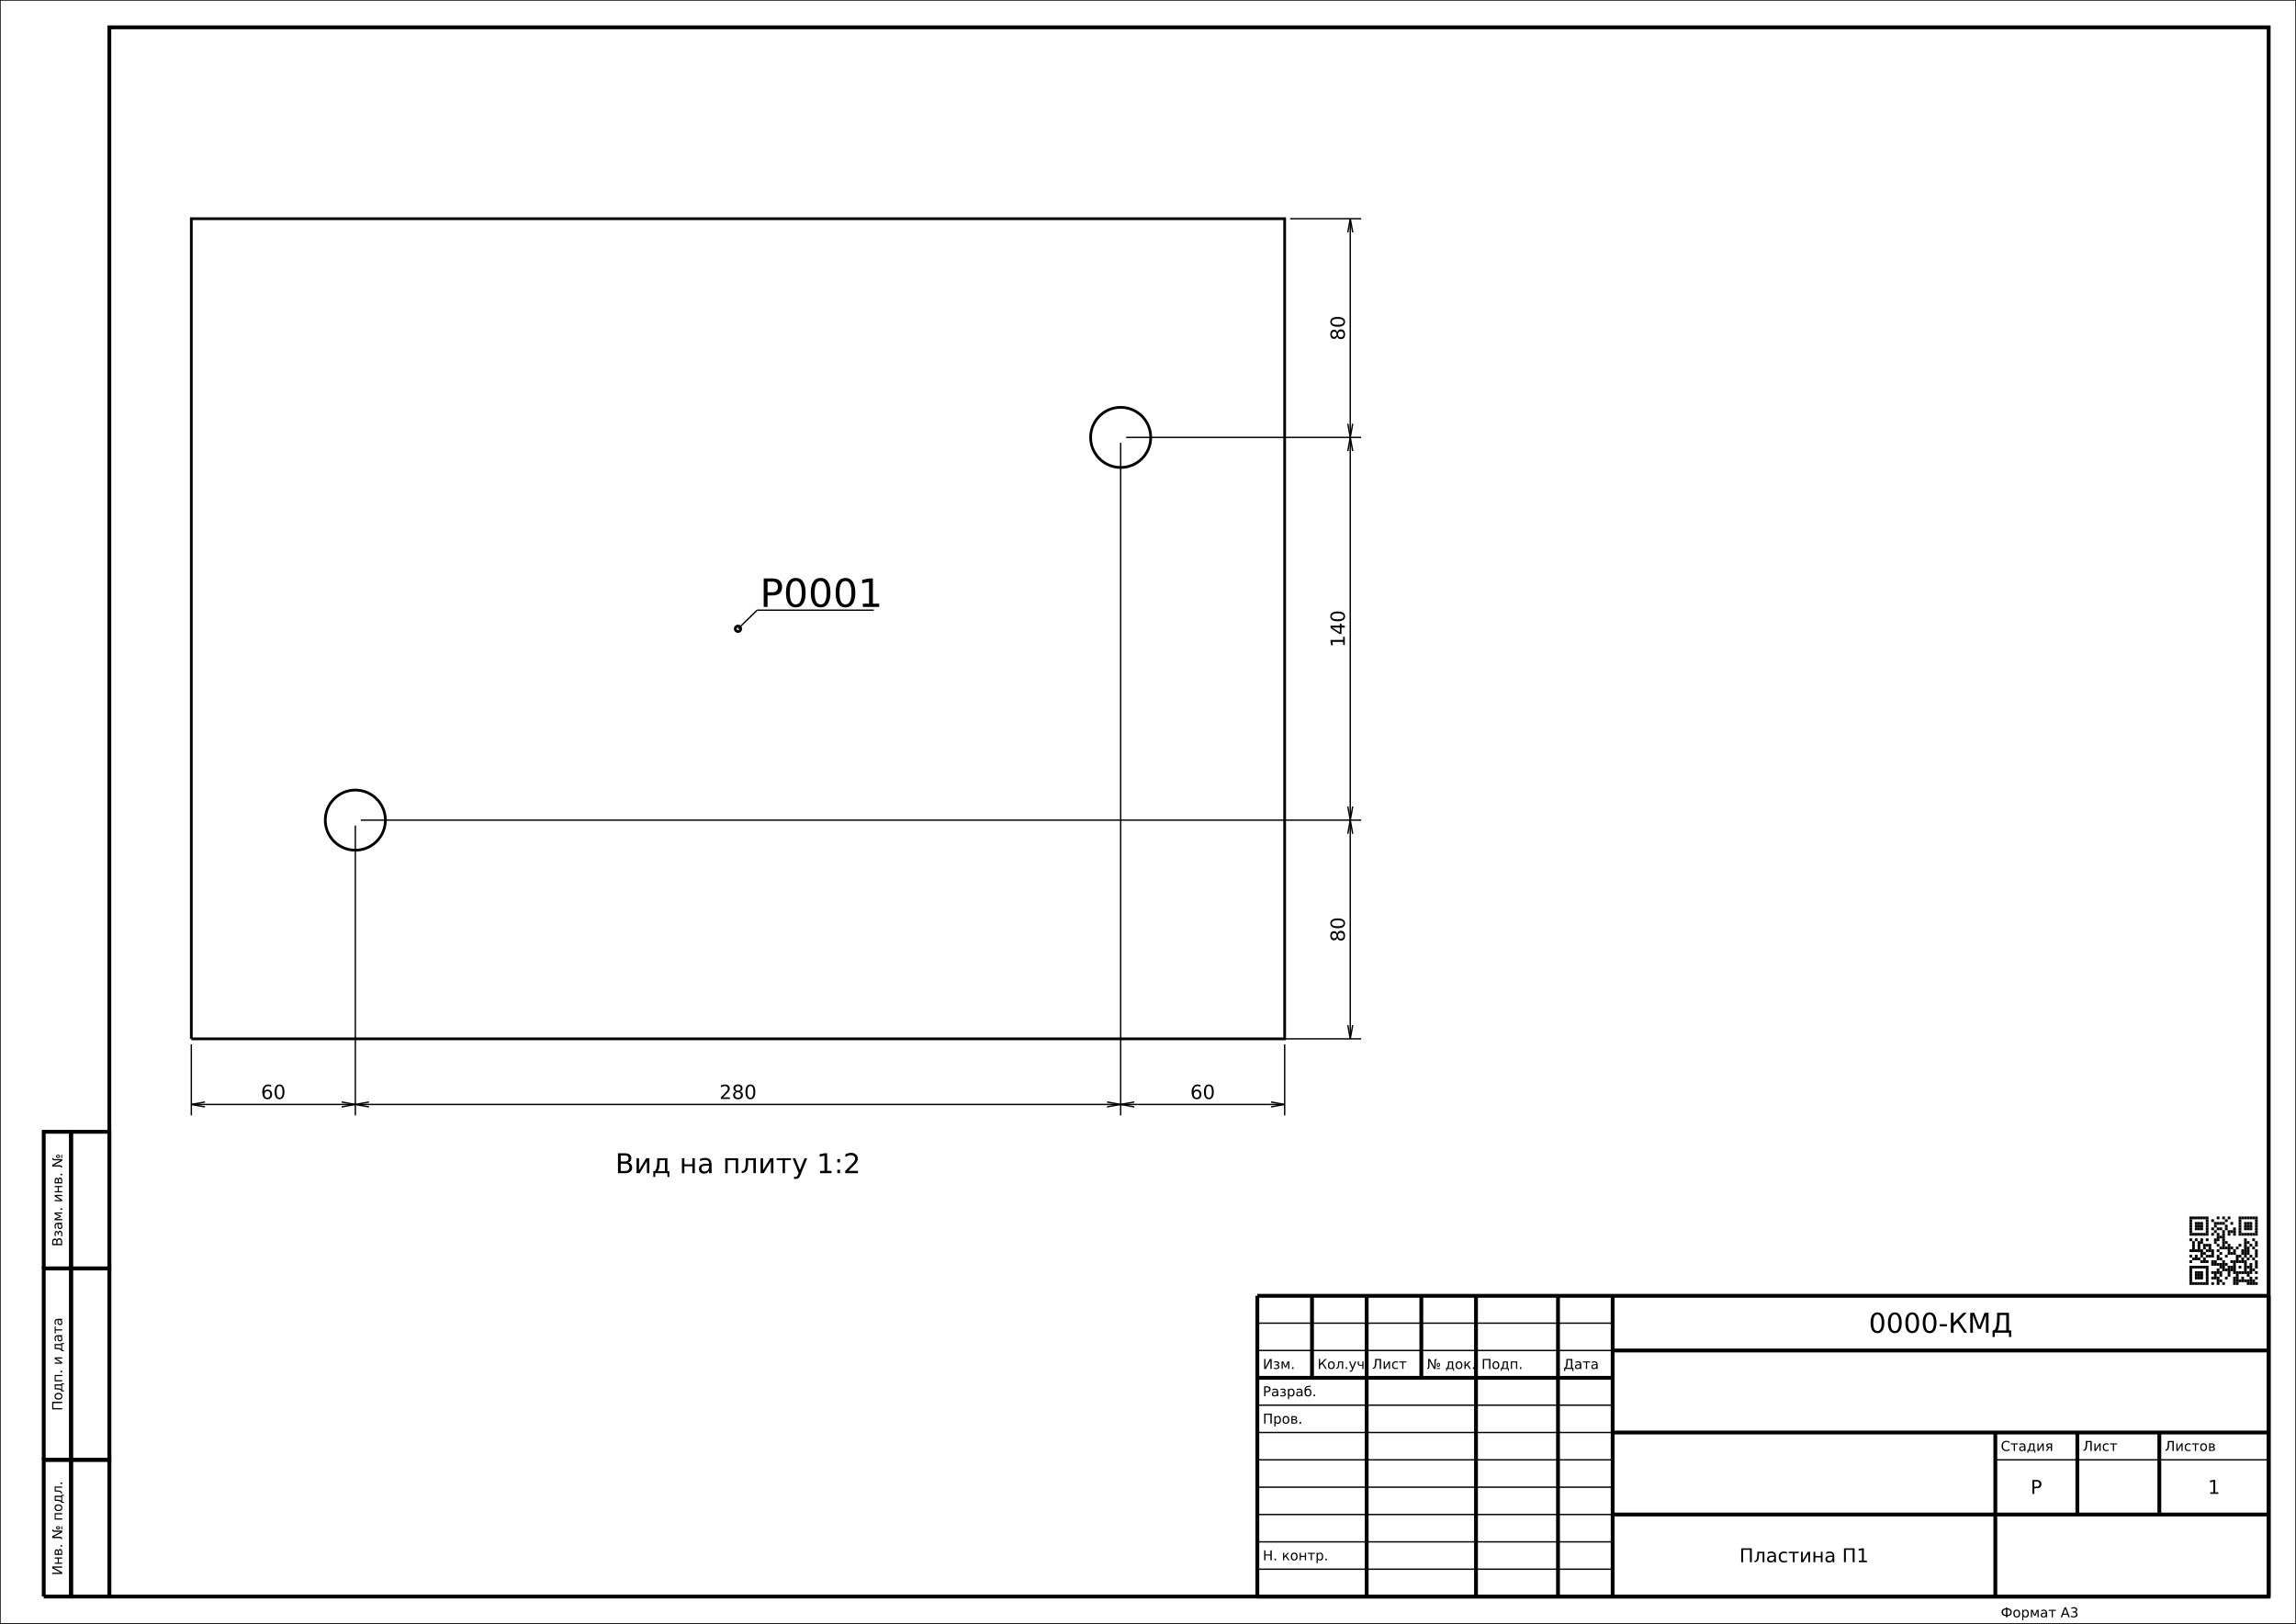
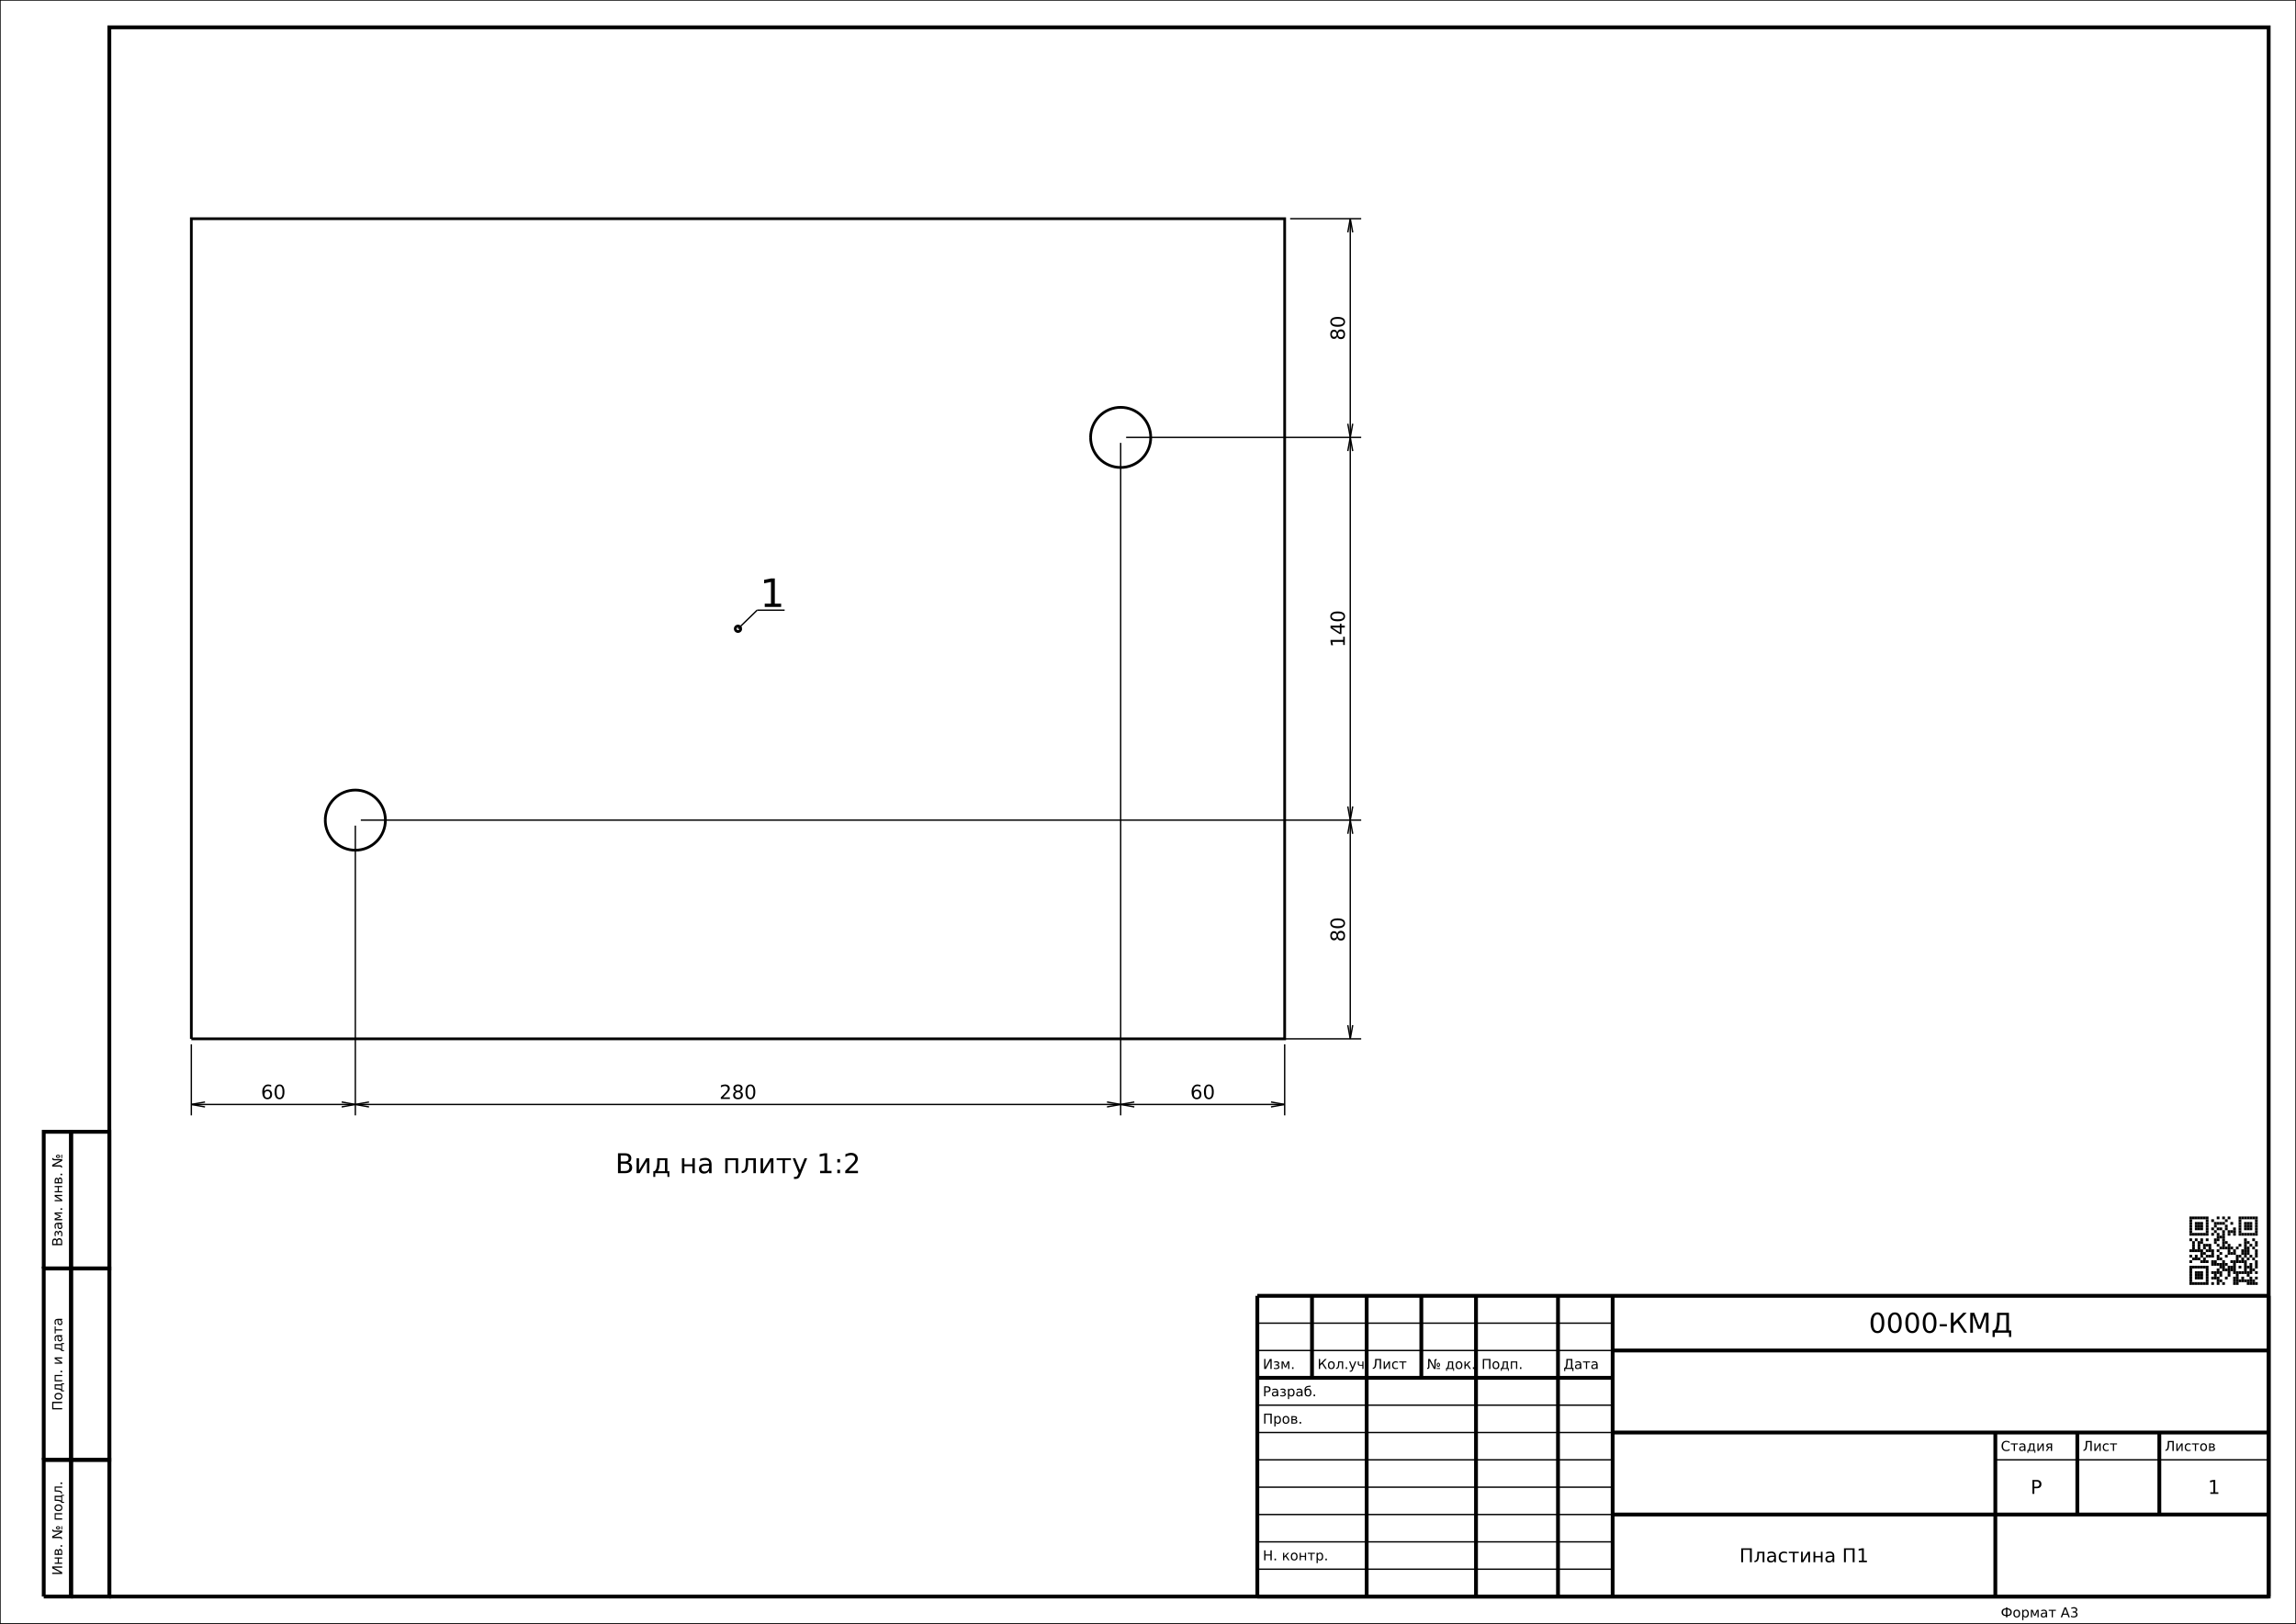
<svg xmlns="http://www.w3.org/2000/svg" width="420mm" height="297mm" viewBox="0 0 420 297" font-family="DejaVu Sans, Arial, sans-serif" data-drawing="901">
  <rect width="420" height="297" fill="#fff" />
  <polyline class="Thin" points="0,297 420,297 420,0 0,0 0,297" fill="none" stroke="#000" stroke-width="0.25" />
  <polyline class="Frame" points="20,292 415,292 415,5 20,5 20,292" fill="none" stroke="#000" stroke-width="0.7" />
  <polyline class="Frame" points="230,292 415,292" fill="none" stroke="#000" stroke-width="0.7" />
  <polyline class="Frame" points="415,292 415,237" fill="none" stroke="#000" stroke-width="0.7" />
  <polyline class="Frame" points="415,237 230,237" fill="none" stroke="#000" stroke-width="0.7" />
  <polyline class="Frame" points="230,237 230,292" fill="none" stroke="#000" stroke-width="0.7" />
  <polyline class="Thin" points="230,287 295,287" fill="none" stroke="#000" stroke-width="0.25" />
  <polyline class="Thin" points="230,282 295,282" fill="none" stroke="#000" stroke-width="0.25" />
  <polyline class="Thin" points="230,277 295,277" fill="none" stroke="#000" stroke-width="0.25" />
  <polyline class="Thin" points="230,272 295,272" fill="none" stroke="#000" stroke-width="0.25" />
  <polyline class="Thin" points="230,267 295,267" fill="none" stroke="#000" stroke-width="0.25" />
  <polyline class="Thin" points="230,262 295,262" fill="none" stroke="#000" stroke-width="0.25" />
  <polyline class="Thin" points="230,257 295,257" fill="none" stroke="#000" stroke-width="0.25" />
  <polyline class="Frame" points="230,252 295,252" fill="none" stroke="#000" stroke-width="0.7" />
  <polyline class="Thin" points="230,247 295,247" fill="none" stroke="#000" stroke-width="0.25" />
  <polyline class="Thin" points="230,242 295,242" fill="none" stroke="#000" stroke-width="0.25" />
  <polyline class="Frame" points="240,252 240,237" fill="none" stroke="#000" stroke-width="0.7" />
  <polyline class="Frame" points="260,252 260,237" fill="none" stroke="#000" stroke-width="0.7" />
  <polyline class="Frame" points="250,292 250,237" fill="none" stroke="#000" stroke-width="0.7" />
  <polyline class="Frame" points="270,292 270,237" fill="none" stroke="#000" stroke-width="0.7" />
  <polyline class="Frame" points="285,292 285,237" fill="none" stroke="#000" stroke-width="0.7" />
  <polyline class="Frame" points="295,292 295,237" fill="none" stroke="#000" stroke-width="0.7" />
  <polyline class="Frame" points="295,247 415,247" fill="none" stroke="#000" stroke-width="0.7" />
  <polyline class="Frame" points="295,262 415,262" fill="none" stroke="#000" stroke-width="0.7" />
  <polyline class="Thin" points="365,267 415,267" fill="none" stroke="#000" stroke-width="0.25" />
  <polyline class="Frame" points="295,277 415,277" fill="none" stroke="#000" stroke-width="0.7" />
  <polyline class="Frame" points="365,292 365,262" fill="none" stroke="#000" stroke-width="0.7" />
  <polyline class="Frame" points="380,277 380,262" fill="none" stroke="#000" stroke-width="0.7" />
  <polyline class="Frame" points="395,277 395,262" fill="none" stroke="#000" stroke-width="0.7" />
  <polyline class="Frame" points="8,292 13,292 13,267 8,267 8,292" fill="none" stroke="#000" stroke-width="0.7" />
  <polyline class="Frame" points="13,292 20,292 20,267 13,267 13,292" fill="none" stroke="#000" stroke-width="0.7" />
  <polyline class="Frame" points="8,267 13,267 13,232 8,232 8,267" fill="none" stroke="#000" stroke-width="0.7" />
  <polyline class="Frame" points="13,267 20,267 20,232 13,232 13,267" fill="none" stroke="#000" stroke-width="0.7" />
  <polyline class="Frame" points="8,232 13,232 13,207 8,207 8,232" fill="none" stroke="#000" stroke-width="0.7" />
  <polyline class="Frame" points="13,232 20,232 20,207 13,207 13,232" fill="none" stroke="#000" stroke-width="0.7" />
  <rect x="400.5" y="222.5" width="0.5" height="0.5" fill="#000" />
  <rect x="401" y="222.5" width="0.5" height="0.5" fill="#000" />
  <rect x="401.5" y="222.5" width="0.5" height="0.5" fill="#000" />
  <rect x="402" y="222.5" width="0.5" height="0.5" fill="#000" />
  <rect x="402.5" y="222.5" width="0.5" height="0.5" fill="#000" />
  <rect x="403" y="222.5" width="0.5" height="0.5" fill="#000" />
  <rect x="403.5" y="222.5" width="0.5" height="0.5" fill="#000" />
  <rect x="405.5" y="222.5" width="0.5" height="0.5" fill="#000" />
  <rect x="406.5" y="222.5" width="0.5" height="0.5" fill="#000" />
  <rect x="407.5" y="222.5" width="0.5" height="0.5" fill="#000" />
  <rect x="409.5" y="222.5" width="0.5" height="0.5" fill="#000" />
  <rect x="410" y="222.5" width="0.5" height="0.5" fill="#000" />
  <rect x="410.5" y="222.5" width="0.5" height="0.5" fill="#000" />
  <rect x="411" y="222.5" width="0.5" height="0.5" fill="#000" />
  <rect x="411.5" y="222.5" width="0.5" height="0.5" fill="#000" />
  <rect x="412" y="222.5" width="0.5" height="0.5" fill="#000" />
  <rect x="412.5" y="222.5" width="0.5" height="0.5" fill="#000" />
  <rect x="400.5" y="223" width="0.5" height="0.5" fill="#000" />
  <rect x="403.5" y="223" width="0.5" height="0.5" fill="#000" />
  <rect x="404.5" y="223" width="0.5" height="0.5" fill="#000" />
  <rect x="407" y="223" width="0.5" height="0.5" fill="#000" />
  <rect x="409.5" y="223" width="0.5" height="0.5" fill="#000" />
  <rect x="412.5" y="223" width="0.5" height="0.5" fill="#000" />
  <rect x="400.5" y="223.5" width="0.5" height="0.5" fill="#000" />
  <rect x="401.5" y="223.5" width="0.5" height="0.5" fill="#000" />
  <rect x="402" y="223.5" width="0.5" height="0.5" fill="#000" />
  <rect x="402.5" y="223.5" width="0.5" height="0.5" fill="#000" />
  <rect x="403.5" y="223.5" width="0.5" height="0.5" fill="#000" />
  <rect x="405" y="223.5" width="0.5" height="0.5" fill="#000" />
  <rect x="405.5" y="223.5" width="0.5" height="0.5" fill="#000" />
  <rect x="406" y="223.5" width="0.5" height="0.5" fill="#000" />
  <rect x="406.5" y="223.5" width="0.5" height="0.5" fill="#000" />
  <rect x="408" y="223.5" width="0.5" height="0.5" fill="#000" />
  <rect x="409.5" y="223.5" width="0.5" height="0.5" fill="#000" />
  <rect x="410.5" y="223.5" width="0.5" height="0.5" fill="#000" />
  <rect x="411" y="223.5" width="0.5" height="0.5" fill="#000" />
  <rect x="411.5" y="223.5" width="0.5" height="0.5" fill="#000" />
  <rect x="412.5" y="223.5" width="0.5" height="0.5" fill="#000" />
  <rect x="400.5" y="224" width="0.5" height="0.5" fill="#000" />
  <rect x="401.5" y="224" width="0.5" height="0.5" fill="#000" />
  <rect x="402" y="224" width="0.5" height="0.5" fill="#000" />
  <rect x="402.5" y="224" width="0.5" height="0.5" fill="#000" />
  <rect x="403.5" y="224" width="0.5" height="0.5" fill="#000" />
  <rect x="405" y="224" width="0.5" height="0.5" fill="#000" />
  <rect x="407" y="224" width="0.5" height="0.5" fill="#000" />
  <rect x="409.5" y="224" width="0.5" height="0.5" fill="#000" />
  <rect x="410.5" y="224" width="0.5" height="0.5" fill="#000" />
  <rect x="411" y="224" width="0.5" height="0.5" fill="#000" />
  <rect x="411.5" y="224" width="0.5" height="0.5" fill="#000" />
  <rect x="412.5" y="224" width="0.5" height="0.5" fill="#000" />
  <rect x="400.5" y="224.5" width="0.5" height="0.5" fill="#000" />
  <rect x="401.5" y="224.5" width="0.5" height="0.5" fill="#000" />
  <rect x="402" y="224.5" width="0.5" height="0.5" fill="#000" />
  <rect x="402.5" y="224.5" width="0.5" height="0.5" fill="#000" />
  <rect x="403.5" y="224.5" width="0.5" height="0.5" fill="#000" />
  <rect x="404.5" y="224.5" width="0.5" height="0.5" fill="#000" />
  <rect x="405.5" y="224.5" width="0.5" height="0.5" fill="#000" />
  <rect x="406" y="224.5" width="0.5" height="0.5" fill="#000" />
  <rect x="407" y="224.5" width="0.5" height="0.5" fill="#000" />
  <rect x="408.5" y="224.5" width="0.5" height="0.5" fill="#000" />
  <rect x="409.5" y="224.5" width="0.5" height="0.5" fill="#000" />
  <rect x="410.5" y="224.5" width="0.5" height="0.5" fill="#000" />
  <rect x="411" y="224.5" width="0.5" height="0.5" fill="#000" />
  <rect x="411.5" y="224.5" width="0.5" height="0.5" fill="#000" />
  <rect x="412.5" y="224.5" width="0.5" height="0.5" fill="#000" />
  <rect x="400.5" y="225" width="0.5" height="0.5" fill="#000" />
  <rect x="403.5" y="225" width="0.5" height="0.5" fill="#000" />
  <rect x="405" y="225" width="0.5" height="0.5" fill="#000" />
  <rect x="406.5" y="225" width="0.5" height="0.5" fill="#000" />
  <rect x="407.5" y="225" width="0.5" height="0.5" fill="#000" />
  <rect x="408" y="225" width="0.5" height="0.5" fill="#000" />
  <rect x="408.5" y="225" width="0.5" height="0.5" fill="#000" />
  <rect x="409.5" y="225" width="0.5" height="0.5" fill="#000" />
  <rect x="412.5" y="225" width="0.5" height="0.5" fill="#000" />
  <rect x="400.5" y="225.5" width="0.5" height="0.5" fill="#000" />
  <rect x="401" y="225.5" width="0.5" height="0.5" fill="#000" />
  <rect x="401.5" y="225.5" width="0.5" height="0.5" fill="#000" />
  <rect x="402" y="225.5" width="0.5" height="0.5" fill="#000" />
  <rect x="402.5" y="225.5" width="0.5" height="0.5" fill="#000" />
  <rect x="403" y="225.5" width="0.5" height="0.5" fill="#000" />
  <rect x="403.5" y="225.5" width="0.5" height="0.5" fill="#000" />
  <rect x="404.5" y="225.5" width="0.5" height="0.5" fill="#000" />
  <rect x="405.5" y="225.5" width="0.5" height="0.5" fill="#000" />
  <rect x="406.5" y="225.5" width="0.5" height="0.5" fill="#000" />
  <rect x="407.5" y="225.5" width="0.5" height="0.5" fill="#000" />
  <rect x="408.5" y="225.5" width="0.5" height="0.5" fill="#000" />
  <rect x="409.5" y="225.5" width="0.5" height="0.5" fill="#000" />
  <rect x="410" y="225.5" width="0.5" height="0.5" fill="#000" />
  <rect x="410.5" y="225.5" width="0.5" height="0.5" fill="#000" />
  <rect x="411" y="225.5" width="0.5" height="0.5" fill="#000" />
  <rect x="411.5" y="225.5" width="0.5" height="0.5" fill="#000" />
  <rect x="412" y="225.5" width="0.5" height="0.5" fill="#000" />
  <rect x="412.5" y="225.5" width="0.5" height="0.5" fill="#000" />
  <rect x="405.5" y="226" width="0.5" height="0.5" fill="#000" />
  <rect x="406" y="226" width="0.5" height="0.5" fill="#000" />
  <rect x="406.5" y="226" width="0.5" height="0.5" fill="#000" />
  <rect x="400.5" y="226.5" width="0.5" height="0.5" fill="#000" />
  <rect x="401.5" y="226.5" width="0.5" height="0.5" fill="#000" />
  <rect x="402.5" y="226.5" width="0.5" height="0.5" fill="#000" />
  <rect x="403.5" y="226.5" width="0.5" height="0.5" fill="#000" />
  <rect x="405" y="226.5" width="0.5" height="0.5" fill="#000" />
  <rect x="405.5" y="226.5" width="0.5" height="0.5" fill="#000" />
  <rect x="406.5" y="226.5" width="0.5" height="0.5" fill="#000" />
  <rect x="410.5" y="226.5" width="0.5" height="0.5" fill="#000" />
  <rect x="412" y="226.5" width="0.5" height="0.5" fill="#000" />
  <rect x="401" y="227" width="0.5" height="0.5" fill="#000" />
  <rect x="402" y="227" width="0.5" height="0.5" fill="#000" />
  <rect x="402.5" y="227" width="0.5" height="0.5" fill="#000" />
  <rect x="405" y="227" width="0.5" height="0.5" fill="#000" />
  <rect x="406.5" y="227" width="0.5" height="0.5" fill="#000" />
  <rect x="407" y="227" width="0.5" height="0.5" fill="#000" />
  <rect x="410.5" y="227" width="0.5" height="0.5" fill="#000" />
  <rect x="411" y="227" width="0.5" height="0.5" fill="#000" />
  <rect x="412.5" y="227" width="0.5" height="0.5" fill="#000" />
  <rect x="401" y="227.5" width="0.5" height="0.5" fill="#000" />
  <rect x="402" y="227.5" width="0.5" height="0.5" fill="#000" />
  <rect x="403" y="227.5" width="0.5" height="0.5" fill="#000" />
  <rect x="403.5" y="227.5" width="0.5" height="0.5" fill="#000" />
  <rect x="404" y="227.5" width="0.5" height="0.5" fill="#000" />
  <rect x="405.5" y="227.5" width="0.5" height="0.5" fill="#000" />
  <rect x="406.5" y="227.5" width="0.5" height="0.5" fill="#000" />
  <rect x="407.5" y="227.5" width="0.5" height="0.5" fill="#000" />
  <rect x="409.5" y="227.5" width="0.5" height="0.5" fill="#000" />
  <rect x="410.5" y="227.5" width="0.5" height="0.5" fill="#000" />
  <rect x="411.5" y="227.5" width="0.5" height="0.5" fill="#000" />
  <rect x="412.5" y="227.5" width="0.5" height="0.5" fill="#000" />
  <rect x="401" y="228" width="0.5" height="0.5" fill="#000" />
  <rect x="402" y="228" width="0.5" height="0.5" fill="#000" />
  <rect x="403" y="228" width="0.5" height="0.5" fill="#000" />
  <rect x="404" y="228" width="0.5" height="0.5" fill="#000" />
  <rect x="406" y="228" width="0.5" height="0.5" fill="#000" />
  <rect x="406.5" y="228" width="0.5" height="0.5" fill="#000" />
  <rect x="407" y="228" width="0.5" height="0.5" fill="#000" />
  <rect x="407.5" y="228" width="0.5" height="0.5" fill="#000" />
  <rect x="408" y="228" width="0.5" height="0.5" fill="#000" />
  <rect x="409" y="228" width="0.5" height="0.5" fill="#000" />
  <rect x="410.5" y="228" width="0.5" height="0.5" fill="#000" />
  <rect x="411" y="228" width="0.5" height="0.5" fill="#000" />
  <rect x="412" y="228" width="0.5" height="0.5" fill="#000" />
  <rect x="400.5" y="228.5" width="0.5" height="0.5" fill="#000" />
  <rect x="401" y="228.5" width="0.5" height="0.5" fill="#000" />
  <rect x="401.5" y="228.5" width="0.5" height="0.5" fill="#000" />
  <rect x="402" y="228.5" width="0.5" height="0.5" fill="#000" />
  <rect x="402.5" y="228.5" width="0.5" height="0.5" fill="#000" />
  <rect x="403.5" y="228.5" width="0.5" height="0.5" fill="#000" />
  <rect x="404" y="228.5" width="0.5" height="0.5" fill="#000" />
  <rect x="404.5" y="228.5" width="0.5" height="0.5" fill="#000" />
  <rect x="405.5" y="228.5" width="0.5" height="0.5" fill="#000" />
  <rect x="407.5" y="228.5" width="0.5" height="0.5" fill="#000" />
  <rect x="408.5" y="228.5" width="0.5" height="0.5" fill="#000" />
  <rect x="410" y="228.5" width="0.5" height="0.5" fill="#000" />
  <rect x="410.5" y="228.5" width="0.5" height="0.5" fill="#000" />
  <rect x="411" y="228.5" width="0.5" height="0.5" fill="#000" />
  <rect x="412.5" y="228.5" width="0.5" height="0.5" fill="#000" />
  <rect x="402.5" y="229" width="0.5" height="0.5" fill="#000" />
  <rect x="403" y="229" width="0.5" height="0.5" fill="#000" />
  <rect x="404.5" y="229" width="0.5" height="0.5" fill="#000" />
  <rect x="406" y="229" width="0.5" height="0.5" fill="#000" />
  <rect x="407.5" y="229" width="0.5" height="0.5" fill="#000" />
  <rect x="408" y="229" width="0.5" height="0.5" fill="#000" />
  <rect x="408.5" y="229" width="0.5" height="0.5" fill="#000" />
  <rect x="410" y="229" width="0.5" height="0.5" fill="#000" />
  <rect x="410.5" y="229" width="0.5" height="0.5" fill="#000" />
  <rect x="411" y="229" width="0.5" height="0.5" fill="#000" />
  <rect x="412.5" y="229" width="0.5" height="0.5" fill="#000" />
  <rect x="400.5" y="229.5" width="0.5" height="0.5" fill="#000" />
  <rect x="401.5" y="229.5" width="0.5" height="0.5" fill="#000" />
  <rect x="402.5" y="229.5" width="0.5" height="0.5" fill="#000" />
  <rect x="403.5" y="229.5" width="0.5" height="0.5" fill="#000" />
  <rect x="404" y="229.5" width="0.5" height="0.5" fill="#000" />
  <rect x="404.5" y="229.5" width="0.5" height="0.5" fill="#000" />
  <rect x="405.5" y="229.5" width="0.5" height="0.5" fill="#000" />
  <rect x="407" y="229.5" width="0.5" height="0.5" fill="#000" />
  <rect x="409" y="229.5" width="0.5" height="0.5" fill="#000" />
  <rect x="409.5" y="229.5" width="0.5" height="0.5" fill="#000" />
  <rect x="410.5" y="229.5" width="0.5" height="0.5" fill="#000" />
  <rect x="411.5" y="229.5" width="0.5" height="0.5" fill="#000" />
  <rect x="412.5" y="229.5" width="0.5" height="0.5" fill="#000" />
  <rect x="401" y="230" width="0.5" height="0.5" fill="#000" />
  <rect x="401.5" y="230" width="0.5" height="0.5" fill="#000" />
  <rect x="402" y="230" width="0.5" height="0.5" fill="#000" />
  <rect x="403" y="230" width="0.5" height="0.5" fill="#000" />
  <rect x="405.5" y="230" width="0.5" height="0.5" fill="#000" />
  <rect x="406" y="230" width="0.5" height="0.5" fill="#000" />
  <rect x="409" y="230" width="0.5" height="0.5" fill="#000" />
  <rect x="410" y="230" width="0.5" height="0.5" fill="#000" />
  <rect x="411" y="230" width="0.5" height="0.5" fill="#000" />
  <rect x="412" y="230" width="0.5" height="0.5" fill="#000" />
  <rect x="400.5" y="230.5" width="0.5" height="0.5" fill="#000" />
  <rect x="402.5" y="230.5" width="0.5" height="0.5" fill="#000" />
  <rect x="403" y="230.5" width="0.5" height="0.5" fill="#000" />
  <rect x="403.5" y="230.5" width="0.5" height="0.5" fill="#000" />
  <rect x="404.5" y="230.5" width="0.5" height="0.5" fill="#000" />
  <rect x="405" y="230.5" width="0.5" height="0.5" fill="#000" />
  <rect x="406.5" y="230.5" width="0.5" height="0.5" fill="#000" />
  <rect x="408" y="230.5" width="0.5" height="0.5" fill="#000" />
  <rect x="408.5" y="230.5" width="0.5" height="0.5" fill="#000" />
  <rect x="409" y="230.5" width="0.5" height="0.5" fill="#000" />
  <rect x="409.5" y="230.5" width="0.5" height="0.5" fill="#000" />
  <rect x="410" y="230.5" width="0.5" height="0.5" fill="#000" />
  <rect x="410.5" y="230.5" width="0.5" height="0.5" fill="#000" />
  <rect x="412.5" y="230.5" width="0.5" height="0.5" fill="#000" />
  <rect x="404.5" y="231" width="0.5" height="0.5" fill="#000" />
  <rect x="405" y="231" width="0.5" height="0.5" fill="#000" />
  <rect x="405.5" y="231" width="0.5" height="0.5" fill="#000" />
  <rect x="406" y="231" width="0.5" height="0.5" fill="#000" />
  <rect x="406.5" y="231" width="0.5" height="0.5" fill="#000" />
  <rect x="407" y="231" width="0.5" height="0.5" fill="#000" />
  <rect x="408.5" y="231" width="0.5" height="0.5" fill="#000" />
  <rect x="410.5" y="231" width="0.5" height="0.5" fill="#000" />
  <rect x="411.5" y="231" width="0.5" height="0.5" fill="#000" />
  <rect x="412.5" y="231" width="0.5" height="0.5" fill="#000" />
  <rect x="400.5" y="231.5" width="0.5" height="0.5" fill="#000" />
  <rect x="401" y="231.5" width="0.5" height="0.5" fill="#000" />
  <rect x="401.5" y="231.5" width="0.5" height="0.5" fill="#000" />
  <rect x="402" y="231.5" width="0.5" height="0.5" fill="#000" />
  <rect x="402.5" y="231.5" width="0.5" height="0.5" fill="#000" />
  <rect x="403" y="231.5" width="0.5" height="0.5" fill="#000" />
  <rect x="403.5" y="231.5" width="0.5" height="0.5" fill="#000" />
  <rect x="406" y="231.5" width="0.5" height="0.5" fill="#000" />
  <rect x="406.5" y="231.5" width="0.5" height="0.5" fill="#000" />
  <rect x="407.5" y="231.5" width="0.5" height="0.5" fill="#000" />
  <rect x="408" y="231.5" width="0.5" height="0.5" fill="#000" />
  <rect x="408.5" y="231.5" width="0.5" height="0.5" fill="#000" />
  <rect x="409.5" y="231.5" width="0.5" height="0.5" fill="#000" />
  <rect x="410.5" y="231.5" width="0.5" height="0.5" fill="#000" />
  <rect x="411" y="231.5" width="0.5" height="0.5" fill="#000" />
  <rect x="411.5" y="231.5" width="0.5" height="0.5" fill="#000" />
  <rect x="412.5" y="231.5" width="0.5" height="0.5" fill="#000" />
  <rect x="400.5" y="232" width="0.5" height="0.5" fill="#000" />
  <rect x="403.5" y="232" width="0.5" height="0.5" fill="#000" />
  <rect x="405.5" y="232" width="0.5" height="0.5" fill="#000" />
  <rect x="406.5" y="232" width="0.5" height="0.5" fill="#000" />
  <rect x="407" y="232" width="0.5" height="0.5" fill="#000" />
  <rect x="407.5" y="232" width="0.5" height="0.5" fill="#000" />
  <rect x="408" y="232" width="0.5" height="0.5" fill="#000" />
  <rect x="408.5" y="232" width="0.5" height="0.5" fill="#000" />
  <rect x="410.5" y="232" width="0.5" height="0.5" fill="#000" />
  <rect x="411.5" y="232" width="0.5" height="0.5" fill="#000" />
  <rect x="412" y="232" width="0.5" height="0.5" fill="#000" />
  <rect x="400.5" y="232.5" width="0.5" height="0.5" fill="#000" />
  <rect x="401.5" y="232.5" width="0.5" height="0.5" fill="#000" />
  <rect x="402" y="232.5" width="0.5" height="0.5" fill="#000" />
  <rect x="402.5" y="232.5" width="0.5" height="0.5" fill="#000" />
  <rect x="403.5" y="232.5" width="0.5" height="0.5" fill="#000" />
  <rect x="404.5" y="232.5" width="0.5" height="0.5" fill="#000" />
  <rect x="405" y="232.5" width="0.5" height="0.5" fill="#000" />
  <rect x="405.5" y="232.5" width="0.5" height="0.5" fill="#000" />
  <rect x="406" y="232.5" width="0.5" height="0.5" fill="#000" />
  <rect x="407.5" y="232.5" width="0.5" height="0.5" fill="#000" />
  <rect x="408.5" y="232.5" width="0.5" height="0.5" fill="#000" />
  <rect x="409" y="232.5" width="0.5" height="0.5" fill="#000" />
  <rect x="409.5" y="232.5" width="0.5" height="0.5" fill="#000" />
  <rect x="410" y="232.5" width="0.5" height="0.5" fill="#000" />
  <rect x="410.5" y="232.5" width="0.5" height="0.5" fill="#000" />
  <rect x="411" y="232.5" width="0.5" height="0.5" fill="#000" />
  <rect x="411.5" y="232.5" width="0.5" height="0.5" fill="#000" />
  <rect x="412.5" y="232.5" width="0.5" height="0.5" fill="#000" />
  <rect x="400.5" y="233" width="0.5" height="0.5" fill="#000" />
  <rect x="401.5" y="233" width="0.5" height="0.5" fill="#000" />
  <rect x="402" y="233" width="0.5" height="0.5" fill="#000" />
  <rect x="402.5" y="233" width="0.5" height="0.5" fill="#000" />
  <rect x="403.5" y="233" width="0.5" height="0.5" fill="#000" />
  <rect x="405" y="233" width="0.5" height="0.5" fill="#000" />
  <rect x="406" y="233" width="0.5" height="0.5" fill="#000" />
  <rect x="407.5" y="233" width="0.5" height="0.5" fill="#000" />
  <rect x="409" y="233" width="0.5" height="0.5" fill="#000" />
  <rect x="411" y="233" width="0.5" height="0.5" fill="#000" />
  <rect x="400.5" y="233.5" width="0.5" height="0.5" fill="#000" />
  <rect x="401.5" y="233.5" width="0.5" height="0.5" fill="#000" />
  <rect x="402" y="233.5" width="0.5" height="0.5" fill="#000" />
  <rect x="402.5" y="233.5" width="0.5" height="0.5" fill="#000" />
  <rect x="403.5" y="233.5" width="0.5" height="0.5" fill="#000" />
  <rect x="404.5" y="233.5" width="0.5" height="0.5" fill="#000" />
  <rect x="405" y="233.5" width="0.5" height="0.5" fill="#000" />
  <rect x="405.5" y="233.5" width="0.5" height="0.5" fill="#000" />
  <rect x="407" y="233.5" width="0.5" height="0.5" fill="#000" />
  <rect x="408.5" y="233.5" width="0.5" height="0.5" fill="#000" />
  <rect x="409" y="233.5" width="0.5" height="0.5" fill="#000" />
  <rect x="410" y="233.5" width="0.5" height="0.5" fill="#000" />
  <rect x="411.5" y="233.5" width="0.5" height="0.5" fill="#000" />
  <rect x="412.5" y="233.5" width="0.5" height="0.5" fill="#000" />
  <rect x="400.5" y="234" width="0.5" height="0.5" fill="#000" />
  <rect x="403.5" y="234" width="0.5" height="0.5" fill="#000" />
  <rect x="405.5" y="234" width="0.5" height="0.5" fill="#000" />
  <rect x="406" y="234" width="0.5" height="0.5" fill="#000" />
  <rect x="408.5" y="234" width="0.5" height="0.5" fill="#000" />
  <rect x="409" y="234" width="0.5" height="0.5" fill="#000" />
  <rect x="409.5" y="234" width="0.5" height="0.5" fill="#000" />
  <rect x="410" y="234" width="0.5" height="0.5" fill="#000" />
  <rect x="410.5" y="234" width="0.5" height="0.5" fill="#000" />
  <rect x="411" y="234" width="0.5" height="0.5" fill="#000" />
  <rect x="411.5" y="234" width="0.5" height="0.5" fill="#000" />
  <rect x="412" y="234" width="0.5" height="0.5" fill="#000" />
  <rect x="400.5" y="234.5" width="0.5" height="0.5" fill="#000" />
  <rect x="401" y="234.5" width="0.5" height="0.5" fill="#000" />
  <rect x="401.5" y="234.5" width="0.5" height="0.5" fill="#000" />
  <rect x="402" y="234.5" width="0.5" height="0.5" fill="#000" />
  <rect x="402.5" y="234.5" width="0.5" height="0.5" fill="#000" />
  <rect x="403" y="234.5" width="0.5" height="0.5" fill="#000" />
  <rect x="403.5" y="234.5" width="0.5" height="0.5" fill="#000" />
  <rect x="404.5" y="234.5" width="0.5" height="0.5" fill="#000" />
  <rect x="405.5" y="234.5" width="0.5" height="0.5" fill="#000" />
  <rect x="406.5" y="234.5" width="0.5" height="0.5" fill="#000" />
  <rect x="408.5" y="234.5" width="0.5" height="0.5" fill="#000" />
  <rect x="409" y="234.5" width="0.5" height="0.5" fill="#000" />
  <rect x="411" y="234.5" width="0.5" height="0.5" fill="#000" />
  <rect x="411.5" y="234.5" width="0.5" height="0.5" fill="#000" />
  <rect x="412" y="234.5" width="0.5" height="0.5" fill="#000" />
  <rect x="412.5" y="234.5" width="0.5" height="0.5" fill="#000" />
  <g class="view" data-view="1">
    <polyline class="Visible" data-object="11" points="35,190 35,40 235,40 235,190 35,190" fill="none" stroke="#000" stroke-width="0.5" />
    <polyline class="Visible" data-object="11" points="59.5,150 59.526,150.53 59.602,151.055 59.729,151.57 59.917,152.101 60.143,152.581 60.414,153.037 60.749,153.49 61.105,153.883 61.497,154.24 61.922,154.558 62.405,154.849 62.884,155.077 63.414,155.266 63.929,155.395 64.454,155.473 65.017,155.5 65.546,155.473 66.103,155.388 66.617,155.257 67.116,155.077 67.595,154.849 68.05,154.577 68.477,154.261 68.895,153.883 69.251,153.49 69.567,153.064 69.857,152.581 70.083,152.101 70.262,151.602 70.398,151.055 70.474,150.53 70.5,150 70.471,149.437 70.391,148.913 70.262,148.398 70.083,147.899 69.841,147.39 69.567,146.936 69.251,146.51 68.895,146.117 68.503,145.76 68.078,145.442 67.625,145.167 67.116,144.923 66.617,144.743 66.071,144.605 65.546,144.527 65.017,144.5 64.454,144.527 63.929,144.605 63.414,144.734 62.914,144.911 62.405,145.151 61.95,145.423 61.523,145.739 61.105,146.117 60.749,146.51 60.414,146.963 60.143,147.419 59.917,147.899 59.729,148.43 59.602,148.945 59.526,149.47 59.5,150" fill="none" stroke="#000" stroke-width="0.5" />
    <polyline class="Visible" data-object="11" points="199.5,80 199.529,79.437 199.609,78.913 199.738,78.398 199.917,77.899 200.159,77.39 200.433,76.936 200.749,76.51 201.105,76.117 201.497,75.76 201.95,75.423 202.405,75.151 202.914,74.911 203.446,74.724 203.962,74.599 204.487,74.524 205.017,74.5 205.546,74.527 206.071,74.605 206.617,74.743 207.116,74.923 207.595,75.151 208.078,75.442 208.503,75.76 208.895,76.117 209.272,76.536 209.586,76.963 209.857,77.419 210.083,77.899 210.271,78.43 210.398,78.945 210.474,79.47 210.5,80 210.474,80.53 210.398,81.055 210.271,81.57 210.083,82.101 209.857,82.581 209.586,83.037 209.272,83.464 208.895,83.883 208.503,84.24 208.05,84.577 207.595,84.849 207.116,85.077 206.617,85.257 206.071,85.395 205.546,85.473 205.017,85.5 204.454,85.473 203.929,85.395 203.414,85.266 202.914,85.089 202.405,84.849 201.95,84.577 201.497,84.24 201.105,83.883 200.749,83.49 200.433,83.064 200.143,82.581 199.917,82.101 199.738,81.602 199.609,81.087 199.529,80.563 199.5,80" fill="none" stroke="#000" stroke-width="0.5" />
    <polyline class="Visible" points="135.5,115 135.496,114.935 135.483,114.871 135.462,114.809 135.433,114.75 135.397,114.696 135.354,114.646 135.304,114.603 135.25,114.567 135.191,114.538 135.129,114.517 135.065,114.504 135,114.5 134.935,114.504 134.871,114.517 134.809,114.538 134.75,114.567 134.696,114.603 134.646,114.646 134.603,114.696 134.567,114.75 134.538,114.809 134.517,114.871 134.504,114.935 134.5,115 134.504,115.065 134.517,115.129 134.538,115.191 134.567,115.25 134.603,115.304 134.646,115.354 134.696,115.397 134.75,115.433 134.809,115.462 134.871,115.483 134.935,115.496 135,115.5 135.065,115.496 135.129,115.483 135.191,115.462 135.25,115.433 135.304,115.397 135.354,115.354 135.397,115.304 135.433,115.25 135.462,115.191 135.483,115.129 135.496,115.065 135.5,115" fill="none" stroke="#000" stroke-width="0.5" />
    <polyline class="Thin" data-object="11" points="135,115 138.5,111.6" fill="none" stroke="#000" stroke-width="0.25" />
-     <polyline class="Thin" data-object="11" points="138.5,111.6 159.843,111.6" fill="none" stroke="#000" stroke-width="0.25" />
+     <polyline class="Thin" data-object="11" points="138.5,111.6 143.529,111.6" fill="none" stroke="#000" stroke-width="0.25" />
    <text x="135" y="214.571" font-size="5" text-anchor="middle" fill="#000">Вид на плиту 1:2</text>
-     <text x="139" y="111" font-size="7.143" text-anchor="start" fill="#000" data-object="11">P0001</text>
+     <text x="139" y="111" font-size="7.143" text-anchor="start" fill="#000" data-object="11">1</text>
  </g>
  <g class="dimension" data-dimension="1" data-view="1">
    <polyline class="Thin" points="35,191 35,204" fill="none" stroke="#000" stroke-width="0.25" />
    <polyline class="Thin" points="65,151 65,204" fill="none" stroke="#000" stroke-width="0.25" />
    <polyline class="Thin" points="205,81 205,204" fill="none" stroke="#000" stroke-width="0.25" />
    <polyline class="Thin" points="235,191 235,204" fill="none" stroke="#000" stroke-width="0.25" />
    <polyline class="Thin" points="35,202 65,202" fill="none" stroke="#000" stroke-width="0.25" />
    <polyline class="Thin" points="37.5,202.45 35,202 37.5,201.55" fill="none" stroke="#000" stroke-width="0.25" />
    <polyline class="Thin" points="62.5,201.55 65,202 62.5,202.45" fill="none" stroke="#000" stroke-width="0.25" />
    <polyline class="Thin" points="65,202 205,202" fill="none" stroke="#000" stroke-width="0.25" />
    <polyline class="Thin" points="67.5,202.45 65,202 67.5,201.55" fill="none" stroke="#000" stroke-width="0.25" />
    <polyline class="Thin" points="202.5,201.55 205,202 202.5,202.45" fill="none" stroke="#000" stroke-width="0.25" />
    <polyline class="Thin" points="205,202 235,202" fill="none" stroke="#000" stroke-width="0.25" />
    <polyline class="Thin" points="207.5,202.45 205,202 207.5,201.55" fill="none" stroke="#000" stroke-width="0.25" />
    <polyline class="Thin" points="232.5,201.55 235,202 232.5,202.45" fill="none" stroke="#000" stroke-width="0.25" />
    <text x="50" y="201" font-size="3.571" text-anchor="middle" fill="#000">60</text>
    <text x="135" y="201" font-size="3.571" text-anchor="middle" fill="#000">280</text>
    <text x="220" y="201" font-size="3.571" text-anchor="middle" fill="#000">60</text>
  </g>
  <g class="dimension" data-dimension="2" data-view="1">
    <polyline class="Thin" points="36,190 249,190" fill="none" stroke="#000" stroke-width="0.25" />
    <polyline class="Thin" points="66,150 249,150" fill="none" stroke="#000" stroke-width="0.25" />
    <polyline class="Thin" points="206,80 249,80" fill="none" stroke="#000" stroke-width="0.25" />
    <polyline class="Thin" points="236,40 249,40" fill="none" stroke="#000" stroke-width="0.25" />
    <polyline class="Thin" points="247,190 247,150" fill="none" stroke="#000" stroke-width="0.25" />
    <polyline class="Thin" points="247.45,187.5 247,190 246.55,187.5" fill="none" stroke="#000" stroke-width="0.25" />
    <polyline class="Thin" points="246.55,152.5 247,150 247.45,152.5" fill="none" stroke="#000" stroke-width="0.25" />
    <polyline class="Thin" points="247,150 247,80" fill="none" stroke="#000" stroke-width="0.25" />
    <polyline class="Thin" points="247.45,147.5 247,150 246.55,147.5" fill="none" stroke="#000" stroke-width="0.25" />
    <polyline class="Thin" points="246.55,82.5 247,80 247.45,82.5" fill="none" stroke="#000" stroke-width="0.25" />
    <polyline class="Thin" points="247,80 247,40" fill="none" stroke="#000" stroke-width="0.25" />
    <polyline class="Thin" points="247.45,77.5 247,80 246.55,77.5" fill="none" stroke="#000" stroke-width="0.25" />
    <polyline class="Thin" points="246.55,42.5 247,40 247.45,42.5" fill="none" stroke="#000" stroke-width="0.25" />
    <text x="246" y="170" font-size="3.571" text-anchor="middle" fill="#000" transform="rotate(-90 246 170)">80</text>
    <text x="246" y="115" font-size="3.571" text-anchor="middle" fill="#000" transform="rotate(-90 246 115)">140</text>
    <text x="246" y="60" font-size="3.571" text-anchor="middle" fill="#000" transform="rotate(-90 246 60)">80</text>
  </g>
  <text x="231" y="250.375" font-size="2.5" text-anchor="start" fill="#000">Изм.</text>
  <text x="241" y="250.375" font-size="2.5" text-anchor="start" fill="#000">Кол.уч</text>
  <text x="251" y="250.375" font-size="2.5" text-anchor="start" fill="#000">Лист</text>
  <text x="261" y="250.375" font-size="2.5" text-anchor="start" fill="#000">№ док.</text>
  <text x="271" y="250.375" font-size="2.5" text-anchor="start" fill="#000">Подп.</text>
  <text x="286" y="250.375" font-size="2.5" text-anchor="start" fill="#000">Дата</text>
  <text x="231" y="255.375" font-size="2.5" text-anchor="start" fill="#000">Разраб.</text>
  <text x="231" y="260.375" font-size="2.5" text-anchor="start" fill="#000">Пров.</text>
  <text x="231" y="285.375" font-size="2.5" text-anchor="start" fill="#000">Н. контр.</text>
  <text x="366" y="265.375" font-size="2.5" text-anchor="start" fill="#000">Стадия</text>
  <text x="381" y="265.375" font-size="2.5" text-anchor="start" fill="#000">Лист</text>
  <text x="396" y="265.375" font-size="2.5" text-anchor="start" fill="#000">Листов</text>
  <text x="355" y="243.75" font-size="5" text-anchor="middle" fill="#000">0000-КМД</text>
  <text x="330" y="285.725" font-size="3.5" text-anchor="middle" fill="#000">Пластина П1</text>
  <text x="372.5" y="273.225" font-size="3.5" text-anchor="middle" fill="#000">Р</text>
  <text x="405" y="273.225" font-size="3.5" text-anchor="middle" fill="#000">1</text>
  <text x="366" y="295.8" font-size="2.5" text-anchor="start" fill="#000">Формат A3</text>
  <text x="11.375" y="279.5" font-size="2.5" text-anchor="middle" fill="#000" transform="rotate(-90 11.375 279.5)">Инв. № подл.</text>
  <text x="11.375" y="249.5" font-size="2.5" text-anchor="middle" fill="#000" transform="rotate(-90 11.375 249.5)">Подп. и дата</text>
  <text x="11.375" y="219.5" font-size="2.5" text-anchor="middle" fill="#000" transform="rotate(-90 11.375 219.5)">Взам. инв. №</text>
</svg>
